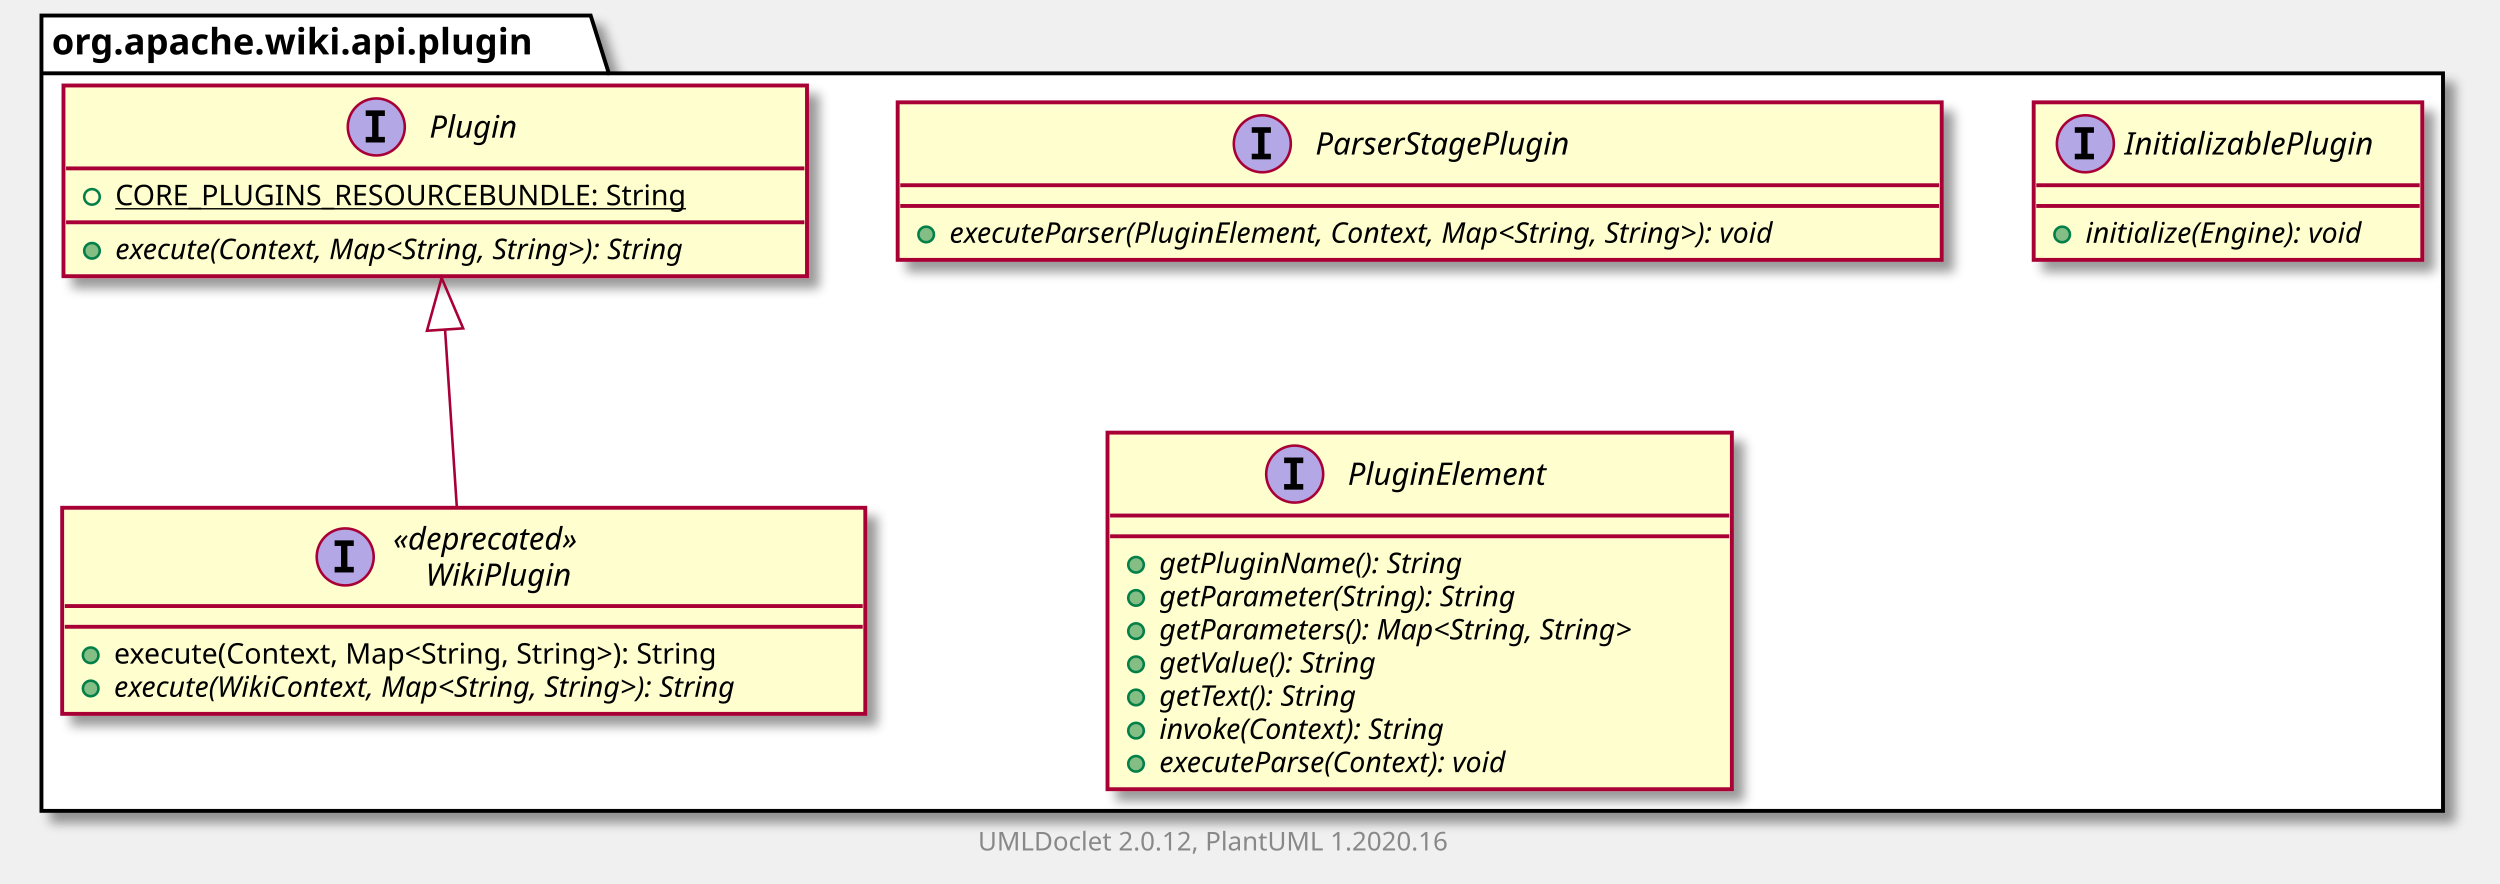
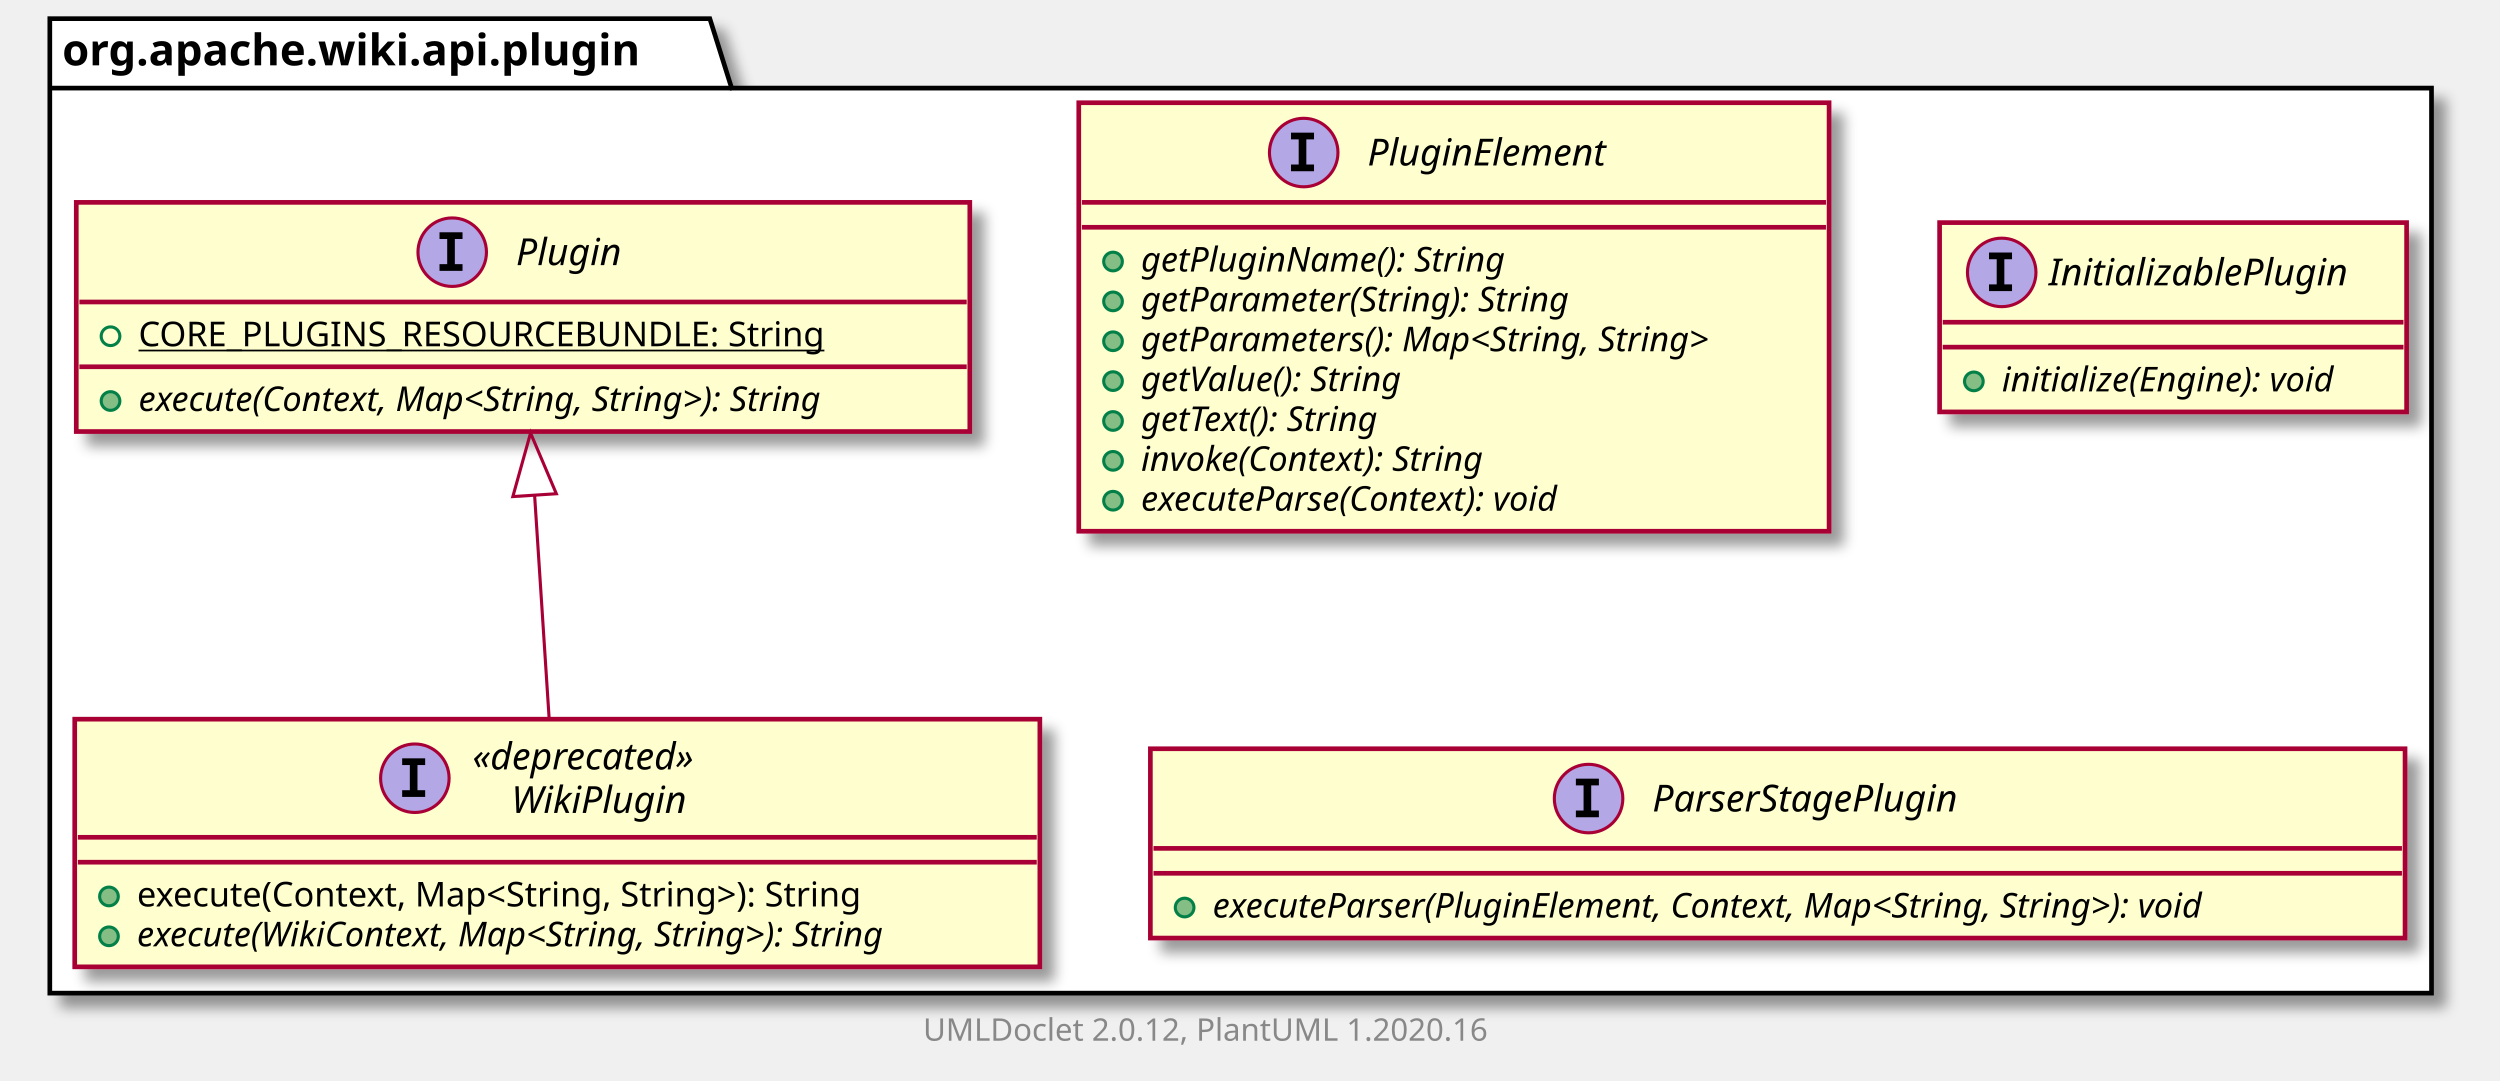
- <svg xmlns="http://www.w3.org/2000/svg" xmlns:xlink="http://www.w3.org/1999/xlink" contentScriptType="application/ecmascript" contentStyleType="text/css" height="341px" preserveAspectRatio="none" style="width:965px;height:341px;" version="1.1" viewBox="0 0 965 341" width="965px" zoomAndPan="magnify">
+ <svg xmlns="http://www.w3.org/2000/svg" xmlns:xlink="http://www.w3.org/1999/xlink" contentScriptType="application/ecmascript" contentStyleType="text/css" height="347px" preserveAspectRatio="none" style="width:803px;height:347px;" version="1.1" viewBox="0 0 803 347" width="803px" zoomAndPan="magnify">
  <defs>
-     <filter height="300%" id="fd2pa05tt11vl" width="300%" x="-1" y="-1">
+     <filter height="300%" id="fk813vnj2pa7b" width="300%" x="-1" y="-1">
      <feGaussianBlur result="blurOut" stdDeviation="2.0" />
      <feColorMatrix in="blurOut" result="blurOut2" type="matrix" values="0 0 0 0 0 0 0 0 0 0 0 0 0 0 0 0 0 0 .4 0" />
      <feOffset dx="4.0" dy="4.0" in="blurOut2" result="blurOut3" />
      <feBlend in="SourceGraphic" in2="blurOut3" mode="normal" />
    </filter>
  </defs>
  <g>
-     <polygon fill="#FFFFFF" filter="url(#fd2pa05tt11vl)" points="16,6,228,6,235,28.297,943,28.297,943,313,16,313,16,6" style="stroke: #000000; stroke-width: 1.5;" />
+     <polygon fill="#FFFFFF" filter="url(#fk813vnj2pa7b)" points="16,6,228,6,235,28.297,781,28.297,781,319,16,319,16,6" style="stroke: #000000; stroke-width: 1.5;" />
    <line style="stroke: #000000; stroke-width: 1.5;" x1="16" x2="235" y1="28.297" y2="28.297" />
    <text fill="#000000" font-family="sans-serif" font-size="14" font-weight="bold" lengthAdjust="spacingAndGlyphs" textLength="206" x="20" y="20.995">org.apache.wiki.api.plugin</text>
-     <a href="ParserStagePlugin.html" target="_top" title="ParserStagePlugin.html" xlink:actuate="onRequest" xlink:href="ParserStagePlugin.html" xlink:show="new" xlink:title="ParserStagePlugin.html" xlink:type="simple">
-       <rect codeLine="3" fill="#FEFECE" filter="url(#fd2pa05tt11vl)" height="60.805" id="org.apache.wiki.api.plugin.ParserStagePlugin" style="stroke: #A80036; stroke-width: 1.5;" width="403" x="346.5" y="39.5" />
-       <ellipse cx="487.25" cy="55.5" fill="#B4A7E5" rx="11" ry="11" style="stroke: #A80036; stroke-width: 1.0;" />
-       <path d="M483.172,51.266 L483.172,49.109 L490.562,49.109 L490.562,51.266 L488.094,51.266 L488.094,59.344 L490.562,59.344 L490.562,61.5 L483.172,61.5 L483.172,59.344 L485.641,59.344 L485.641,51.266 L483.172,51.266 Z " />
-       <text fill="#000000" font-family="sans-serif" font-size="12" font-style="italic" lengthAdjust="spacingAndGlyphs" textLength="113" x="507.75" y="59.654">ParserStagePlugin</text>
-       <line style="stroke: #A80036; stroke-width: 1.5;" x1="347.5" x2="748.5" y1="71.5" y2="71.5" />
-       <line style="stroke: #A80036; stroke-width: 1.5;" x1="347.5" x2="748.5" y1="79.5" y2="79.5" />
-       <ellipse cx="357.5" cy="90.5" fill="#84BE84" rx="3" ry="3" style="stroke: #038048; stroke-width: 1.0;" />
-       <text fill="#000000" font-family="sans-serif" font-size="11" font-style="italic" lengthAdjust="spacingAndGlyphs" textLength="377" x="366.5" y="93.71">executeParser(PluginElement, Context, Map&lt;String, String&gt;): void</text>
+     <a href="PluginElement.html" target="_top" title="PluginElement.html" xlink:actuate="onRequest" xlink:href="PluginElement.html" xlink:show="new" xlink:title="PluginElement.html" xlink:type="simple">
+       <rect codeLine="3" fill="#FEFECE" filter="url(#fk813vnj2pa7b)" height="137.633" id="org.apache.wiki.api.plugin.PluginElement" style="stroke: #A80036; stroke-width: 1.5;" width="241" x="346.5" y="33" />
+       <ellipse cx="418.75" cy="49" fill="#B4A7E5" rx="11" ry="11" style="stroke: #A80036; stroke-width: 1.0;" />
+       <path d="M414.672,44.766 L414.672,42.609 L422.062,42.609 L422.062,44.766 L419.594,44.766 L419.594,52.844 L422.062,52.844 L422.062,55 L414.672,55 L414.672,52.844 L417.141,52.844 L417.141,44.766 L414.672,44.766 Z " />
+       <text fill="#000000" font-family="sans-serif" font-size="12" font-style="italic" lengthAdjust="spacingAndGlyphs" textLength="88" x="439.25" y="53.154">PluginElement</text>
+       <line style="stroke: #A80036; stroke-width: 1.5;" x1="347.5" x2="586.5" y1="65" y2="65" />
+       <line style="stroke: #A80036; stroke-width: 1.5;" x1="347.5" x2="586.5" y1="73" y2="73" />
+       <ellipse cx="357.5" cy="84" fill="#84BE84" rx="3" ry="3" style="stroke: #038048; stroke-width: 1.0;" />
+       <text fill="#000000" font-family="sans-serif" font-size="11" font-style="italic" lengthAdjust="spacingAndGlyphs" textLength="134" x="366.5" y="87.21">getPluginName(): String</text>
+       <ellipse cx="357.5" cy="96.805" fill="#84BE84" rx="3" ry="3" style="stroke: #038048; stroke-width: 1.0;" />
+       <text fill="#000000" font-family="sans-serif" font-size="11" font-style="italic" lengthAdjust="spacingAndGlyphs" textLength="160" x="366.5" y="100.015">getParameter(String): String</text>
+       <ellipse cx="357.5" cy="109.609" fill="#84BE84" rx="3" ry="3" style="stroke: #038048; stroke-width: 1.0;" />
+       <text fill="#000000" font-family="sans-serif" font-size="11" font-style="italic" lengthAdjust="spacingAndGlyphs" textLength="215" x="366.5" y="112.82">getParameters(): Map&lt;String, String&gt;</text>
+       <ellipse cx="357.5" cy="122.414" fill="#84BE84" rx="3" ry="3" style="stroke: #038048; stroke-width: 1.0;" />
+       <text fill="#000000" font-family="sans-serif" font-size="11" font-style="italic" lengthAdjust="spacingAndGlyphs" textLength="99" x="366.5" y="125.624">getValue(): String</text>
+       <ellipse cx="357.5" cy="135.219" fill="#84BE84" rx="3" ry="3" style="stroke: #038048; stroke-width: 1.0;" />
+       <text fill="#000000" font-family="sans-serif" font-size="11" font-style="italic" lengthAdjust="spacingAndGlyphs" textLength="92" x="366.5" y="138.429">getText(): String</text>
+       <ellipse cx="357.5" cy="148.023" fill="#84BE84" rx="3" ry="3" style="stroke: #038048; stroke-width: 1.0;" />
+       <text fill="#000000" font-family="sans-serif" font-size="11" font-style="italic" lengthAdjust="spacingAndGlyphs" textLength="130" x="366.5" y="151.234">invoke(Context): String</text>
+       <ellipse cx="357.5" cy="160.828" fill="#84BE84" rx="3" ry="3" style="stroke: #038048; stroke-width: 1.0;" />
+       <text fill="#000000" font-family="sans-serif" font-size="11" font-style="italic" lengthAdjust="spacingAndGlyphs" textLength="161" x="366.5" y="164.039">executeParse(Context): void</text>
+     </a>
+     <a href="Plugin.html" target="_top" title="Plugin.html" xlink:actuate="onRequest" xlink:href="Plugin.html" xlink:show="new" xlink:title="Plugin.html" xlink:type="simple">
+       <rect codeLine="13" fill="#FEFECE" filter="url(#fk813vnj2pa7b)" height="73.609" id="org.apache.wiki.api.plugin.Plugin" style="stroke: #A80036; stroke-width: 1.5;" width="287" x="24.5" y="65" />
+       <ellipse cx="145.25" cy="81" fill="#B4A7E5" rx="11" ry="11" style="stroke: #A80036; stroke-width: 1.0;" />
+       <path d="M141.172,76.766 L141.172,74.609 L148.562,74.609 L148.562,76.766 L146.094,76.766 L146.094,84.844 L148.562,84.844 L148.562,87 L141.172,87 L141.172,84.844 L143.641,84.844 L143.641,76.766 L141.172,76.766 Z " />
+       <text fill="#000000" font-family="sans-serif" font-size="12" font-style="italic" lengthAdjust="spacingAndGlyphs" textLength="37" x="165.75" y="85.154">Plugin</text>
+       <line style="stroke: #A80036; stroke-width: 1.5;" x1="25.5" x2="310.5" y1="97" y2="97" />
+       <ellipse cx="35.5" cy="108" fill="none" rx="3" ry="3" style="stroke: #038048; stroke-width: 1.0;" />
+       <text fill="#000000" font-family="sans-serif" font-size="11" lengthAdjust="spacingAndGlyphs" text-decoration="underline" textLength="240" x="44.5" y="111.21">CORE_PLUGINS_RESOURCEBUNDLE: String</text>
+       <line style="stroke: #A80036; stroke-width: 1.5;" x1="25.5" x2="310.5" y1="117.805" y2="117.805" />
+       <ellipse cx="35.5" cy="128.805" fill="#84BE84" rx="3" ry="3" style="stroke: #038048; stroke-width: 1.0;" />
+       <text fill="#000000" font-family="sans-serif" font-size="11" font-style="italic" lengthAdjust="spacingAndGlyphs" textLength="261" x="44.5" y="132.015">execute(Context, Map&lt;String, String&gt;): String</text>
    </a>
    <a href="InitializablePlugin.html" target="_top" title="InitializablePlugin.html" xlink:actuate="onRequest" xlink:href="InitializablePlugin.html" xlink:show="new" xlink:title="InitializablePlugin.html" xlink:type="simple">
-       <rect codeLine="7" fill="#FEFECE" filter="url(#fd2pa05tt11vl)" height="60.805" id="org.apache.wiki.api.plugin.InitializablePlugin" style="stroke: #A80036; stroke-width: 1.5;" width="150" x="785" y="39.5" />
-       <ellipse cx="804.95" cy="55.5" fill="#B4A7E5" rx="11" ry="11" style="stroke: #A80036; stroke-width: 1.0;" />
-       <path d="M800.872,51.266 L800.872,49.109 L808.263,49.109 L808.263,51.266 L805.794,51.266 L805.794,59.344 L808.263,59.344 L808.263,61.5 L800.872,61.5 L800.872,59.344 L803.341,59.344 L803.341,51.266 L800.872,51.266 Z " />
-       <text fill="#000000" font-family="sans-serif" font-size="12" font-style="italic" lengthAdjust="spacingAndGlyphs" textLength="107" x="820.05" y="59.654">InitializablePlugin</text>
-       <line style="stroke: #A80036; stroke-width: 1.5;" x1="786" x2="934" y1="71.5" y2="71.5" />
-       <line style="stroke: #A80036; stroke-width: 1.5;" x1="786" x2="934" y1="79.5" y2="79.5" />
-       <ellipse cx="796" cy="90.5" fill="#84BE84" rx="3" ry="3" style="stroke: #038048; stroke-width: 1.0;" />
-       <text fill="#000000" font-family="sans-serif" font-size="11" font-style="italic" lengthAdjust="spacingAndGlyphs" textLength="124" x="805" y="93.71">initialize(Engine): void</text>
+       <rect codeLine="18" fill="#FEFECE" filter="url(#fk813vnj2pa7b)" height="60.805" id="org.apache.wiki.api.plugin.InitializablePlugin" style="stroke: #A80036; stroke-width: 1.5;" width="150" x="623" y="71.5" />
+       <ellipse cx="642.95" cy="87.5" fill="#B4A7E5" rx="11" ry="11" style="stroke: #A80036; stroke-width: 1.0;" />
+       <path d="M638.872,83.266 L638.872,81.109 L646.263,81.109 L646.263,83.266 L643.794,83.266 L643.794,91.344 L646.263,91.344 L646.263,93.5 L638.872,93.5 L638.872,91.344 L641.341,91.344 L641.341,83.266 L638.872,83.266 Z " />
+       <text fill="#000000" font-family="sans-serif" font-size="12" font-style="italic" lengthAdjust="spacingAndGlyphs" textLength="107" x="658.05" y="91.654">InitializablePlugin</text>
+       <line style="stroke: #A80036; stroke-width: 1.5;" x1="624" x2="772" y1="103.5" y2="103.5" />
+       <line style="stroke: #A80036; stroke-width: 1.5;" x1="624" x2="772" y1="111.5" y2="111.5" />
+       <ellipse cx="634" cy="122.5" fill="#84BE84" rx="3" ry="3" style="stroke: #038048; stroke-width: 1.0;" />
+       <text fill="#000000" font-family="sans-serif" font-size="11" font-style="italic" lengthAdjust="spacingAndGlyphs" textLength="124" x="643" y="125.71">initialize(Engine): void</text>
    </a>
-     <a href="PluginElement.html" target="_top" title="PluginElement.html" xlink:actuate="onRequest" xlink:href="PluginElement.html" xlink:show="new" xlink:title="PluginElement.html" xlink:type="simple">
-       <rect codeLine="11" fill="#FEFECE" filter="url(#fd2pa05tt11vl)" height="137.633" id="org.apache.wiki.api.plugin.PluginElement" style="stroke: #A80036; stroke-width: 1.5;" width="241" x="427.5" y="167" />
-       <ellipse cx="499.75" cy="183" fill="#B4A7E5" rx="11" ry="11" style="stroke: #A80036; stroke-width: 1.0;" />
-       <path d="M495.672,178.766 L495.672,176.609 L503.062,176.609 L503.062,178.766 L500.594,178.766 L500.594,186.844 L503.062,186.844 L503.062,189 L495.672,189 L495.672,186.844 L498.141,186.844 L498.141,178.766 L495.672,178.766 Z " />
-       <text fill="#000000" font-family="sans-serif" font-size="12" font-style="italic" lengthAdjust="spacingAndGlyphs" textLength="88" x="520.25" y="187.154">PluginElement</text>
-       <line style="stroke: #A80036; stroke-width: 1.5;" x1="428.5" x2="667.5" y1="199" y2="199" />
-       <line style="stroke: #A80036; stroke-width: 1.5;" x1="428.5" x2="667.5" y1="207" y2="207" />
-       <ellipse cx="438.5" cy="218" fill="#84BE84" rx="3" ry="3" style="stroke: #038048; stroke-width: 1.0;" />
-       <text fill="#000000" font-family="sans-serif" font-size="11" font-style="italic" lengthAdjust="spacingAndGlyphs" textLength="134" x="447.5" y="221.21">getPluginName(): String</text>
-       <ellipse cx="438.5" cy="230.805" fill="#84BE84" rx="3" ry="3" style="stroke: #038048; stroke-width: 1.0;" />
-       <text fill="#000000" font-family="sans-serif" font-size="11" font-style="italic" lengthAdjust="spacingAndGlyphs" textLength="160" x="447.5" y="234.015">getParameter(String): String</text>
-       <ellipse cx="438.5" cy="243.609" fill="#84BE84" rx="3" ry="3" style="stroke: #038048; stroke-width: 1.0;" />
-       <text fill="#000000" font-family="sans-serif" font-size="11" font-style="italic" lengthAdjust="spacingAndGlyphs" textLength="215" x="447.5" y="246.82">getParameters(): Map&lt;String, String&gt;</text>
-       <ellipse cx="438.5" cy="256.414" fill="#84BE84" rx="3" ry="3" style="stroke: #038048; stroke-width: 1.0;" />
-       <text fill="#000000" font-family="sans-serif" font-size="11" font-style="italic" lengthAdjust="spacingAndGlyphs" textLength="99" x="447.5" y="259.625">getValue(): String</text>
-       <ellipse cx="438.5" cy="269.219" fill="#84BE84" rx="3" ry="3" style="stroke: #038048; stroke-width: 1.0;" />
-       <text fill="#000000" font-family="sans-serif" font-size="11" font-style="italic" lengthAdjust="spacingAndGlyphs" textLength="92" x="447.5" y="272.429">getText(): String</text>
-       <ellipse cx="438.5" cy="282.023" fill="#84BE84" rx="3" ry="3" style="stroke: #038048; stroke-width: 1.0;" />
-       <text fill="#000000" font-family="sans-serif" font-size="11" font-style="italic" lengthAdjust="spacingAndGlyphs" textLength="130" x="447.5" y="285.234">invoke(Context): String</text>
-       <ellipse cx="438.5" cy="294.828" fill="#84BE84" rx="3" ry="3" style="stroke: #038048; stroke-width: 1.0;" />
-       <text fill="#000000" font-family="sans-serif" font-size="11" font-style="italic" lengthAdjust="spacingAndGlyphs" textLength="161" x="447.5" y="298.039">executeParse(Context): void</text>
-     </a>
-     <a href="Plugin.html" target="_top" title="Plugin.html" xlink:actuate="onRequest" xlink:href="Plugin.html" xlink:show="new" xlink:title="Plugin.html" xlink:type="simple">
-       <rect codeLine="21" fill="#FEFECE" filter="url(#fd2pa05tt11vl)" height="73.609" id="org.apache.wiki.api.plugin.Plugin" style="stroke: #A80036; stroke-width: 1.5;" width="287" x="24.5" y="33" />
-       <ellipse cx="145.25" cy="49" fill="#B4A7E5" rx="11" ry="11" style="stroke: #A80036; stroke-width: 1.0;" />
-       <path d="M141.172,44.766 L141.172,42.609 L148.562,42.609 L148.562,44.766 L146.094,44.766 L146.094,52.844 L148.562,52.844 L148.562,55 L141.172,55 L141.172,52.844 L143.641,52.844 L143.641,44.766 L141.172,44.766 Z " />
-       <text fill="#000000" font-family="sans-serif" font-size="12" font-style="italic" lengthAdjust="spacingAndGlyphs" textLength="37" x="165.75" y="53.154">Plugin</text>
-       <line style="stroke: #A80036; stroke-width: 1.5;" x1="25.5" x2="310.5" y1="65" y2="65" />
-       <ellipse cx="35.5" cy="76" fill="none" rx="3" ry="3" style="stroke: #038048; stroke-width: 1.0;" />
-       <text fill="#000000" font-family="sans-serif" font-size="11" lengthAdjust="spacingAndGlyphs" text-decoration="underline" textLength="240" x="44.5" y="79.21">CORE_PLUGINS_RESOURCEBUNDLE: String</text>
-       <line style="stroke: #A80036; stroke-width: 1.5;" x1="25.5" x2="310.5" y1="85.805" y2="85.805" />
-       <ellipse cx="35.5" cy="96.805" fill="#84BE84" rx="3" ry="3" style="stroke: #038048; stroke-width: 1.0;" />
-       <text fill="#000000" font-family="sans-serif" font-size="11" font-style="italic" lengthAdjust="spacingAndGlyphs" textLength="261" x="44.5" y="100.015">execute(Context, Map&lt;String, String&gt;): String</text>
+     <a href="ParserStagePlugin.html" target="_top" title="ParserStagePlugin.html" xlink:actuate="onRequest" xlink:href="ParserStagePlugin.html" xlink:show="new" xlink:title="ParserStagePlugin.html" xlink:type="simple">
+       <rect codeLine="22" fill="#FEFECE" filter="url(#fk813vnj2pa7b)" height="60.805" id="org.apache.wiki.api.plugin.ParserStagePlugin" style="stroke: #A80036; stroke-width: 1.5;" width="403" x="369.5" y="240.5" />
+       <ellipse cx="510.25" cy="256.5" fill="#B4A7E5" rx="11" ry="11" style="stroke: #A80036; stroke-width: 1.0;" />
+       <path d="M506.172,252.266 L506.172,250.109 L513.562,250.109 L513.562,252.266 L511.094,252.266 L511.094,260.344 L513.562,260.344 L513.562,262.5 L506.172,262.5 L506.172,260.344 L508.641,260.344 L508.641,252.266 L506.172,252.266 Z " />
+       <text fill="#000000" font-family="sans-serif" font-size="12" font-style="italic" lengthAdjust="spacingAndGlyphs" textLength="113" x="530.75" y="260.654">ParserStagePlugin</text>
+       <line style="stroke: #A80036; stroke-width: 1.5;" x1="370.5" x2="771.5" y1="272.5" y2="272.5" />
+       <line style="stroke: #A80036; stroke-width: 1.5;" x1="370.5" x2="771.5" y1="280.5" y2="280.5" />
+       <ellipse cx="380.5" cy="291.5" fill="#84BE84" rx="3" ry="3" style="stroke: #038048; stroke-width: 1.0;" />
+       <text fill="#000000" font-family="sans-serif" font-size="11" font-style="italic" lengthAdjust="spacingAndGlyphs" textLength="377" x="389.5" y="294.71">executeParser(PluginElement, Context, Map&lt;String, String&gt;): void</text>
    </a>
    <a href="WikiPlugin.html" target="_top" title="WikiPlugin.html" xlink:actuate="onRequest" xlink:href="WikiPlugin.html" xlink:show="new" xlink:title="WikiPlugin.html" xlink:type="simple">
-       <rect codeLine="26" fill="#FEFECE" filter="url(#fd2pa05tt11vl)" height="79.547" id="org.apache.wiki.api.plugin.WikiPlugin" style="stroke: #A80036; stroke-width: 1.5;" width="310" x="24" y="196" />
-       <ellipse cx="133.25" cy="214.969" fill="#B4A7E5" rx="11" ry="11" style="stroke: #A80036; stroke-width: 1.0;" />
-       <path d="M129.172,210.734 L129.172,208.578 L136.562,208.578 L136.562,210.734 L134.094,210.734 L134.094,218.812 L136.562,218.812 L136.562,220.969 L129.172,220.969 L129.172,218.812 L131.641,218.812 L131.641,210.734 L129.172,210.734 Z " />
-       <text fill="#000000" font-family="sans-serif" font-size="12" font-style="italic" lengthAdjust="spacingAndGlyphs" textLength="87" x="151.75" y="212.139">«deprecated»</text>
-       <text fill="#000000" font-family="sans-serif" font-size="12" font-style="italic" lengthAdjust="spacingAndGlyphs" textLength="62" x="164.25" y="226.107">WikiPlugin</text>
-       <line style="stroke: #A80036; stroke-width: 1.5;" x1="25" x2="333" y1="233.938" y2="233.938" />
-       <line style="stroke: #A80036; stroke-width: 1.5;" x1="25" x2="333" y1="241.938" y2="241.938" />
-       <ellipse cx="35" cy="252.938" fill="#84BE84" rx="3" ry="3" style="stroke: #038048; stroke-width: 1.0;" />
-       <text fill="#000000" font-family="sans-serif" font-size="11" lengthAdjust="spacingAndGlyphs" textLength="262" x="44" y="256.148">execute(Context, Map&lt;String, String&gt;): String</text>
-       <ellipse cx="35" cy="265.742" fill="#84BE84" rx="3" ry="3" style="stroke: #038048; stroke-width: 1.0;" />
-       <text fill="#000000" font-family="sans-serif" font-size="11" font-style="italic" lengthAdjust="spacingAndGlyphs" textLength="284" x="44" y="268.953">execute(WikiContext, Map&lt;String, String&gt;): String</text>
+       <rect codeLine="26" fill="#FEFECE" filter="url(#fk813vnj2pa7b)" height="79.547" id="org.apache.wiki.api.plugin.WikiPlugin" style="stroke: #A80036; stroke-width: 1.5;" width="310" x="24" y="231" />
+       <ellipse cx="133.25" cy="249.969" fill="#B4A7E5" rx="11" ry="11" style="stroke: #A80036; stroke-width: 1.0;" />
+       <path d="M129.172,245.734 L129.172,243.578 L136.562,243.578 L136.562,245.734 L134.094,245.734 L134.094,253.812 L136.562,253.812 L136.562,255.969 L129.172,255.969 L129.172,253.812 L131.641,253.812 L131.641,245.734 L129.172,245.734 Z " />
+       <text fill="#000000" font-family="sans-serif" font-size="12" font-style="italic" lengthAdjust="spacingAndGlyphs" textLength="87" x="151.75" y="247.139">«deprecated»</text>
+       <text fill="#000000" font-family="sans-serif" font-size="12" font-style="italic" lengthAdjust="spacingAndGlyphs" textLength="62" x="164.25" y="261.107">WikiPlugin</text>
+       <line style="stroke: #A80036; stroke-width: 1.5;" x1="25" x2="333" y1="268.938" y2="268.938" />
+       <line style="stroke: #A80036; stroke-width: 1.5;" x1="25" x2="333" y1="276.938" y2="276.938" />
+       <ellipse cx="35" cy="287.938" fill="#84BE84" rx="3" ry="3" style="stroke: #038048; stroke-width: 1.0;" />
+       <text fill="#000000" font-family="sans-serif" font-size="11" lengthAdjust="spacingAndGlyphs" textLength="262" x="44" y="291.148">execute(Context, Map&lt;String, String&gt;): String</text>
+       <ellipse cx="35" cy="300.742" fill="#84BE84" rx="3" ry="3" style="stroke: #038048; stroke-width: 1.0;" />
+       <text fill="#000000" font-family="sans-serif" font-size="11" font-style="italic" lengthAdjust="spacingAndGlyphs" textLength="284" x="44" y="303.953">execute(WikiContext, Map&lt;String, String&gt;): String</text>
    </a>
-     <path codeLine="31" d="M171.804,127.406 C173.302,150.008 174.986,175.417 176.347,195.971 " fill="none" id="org.apache.wiki.api.plugin.Plugin-backto-org.apache.wiki.api.plugin.WikiPlugin" style="stroke: #A80036; stroke-width: 1.0;" />
-     <polygon fill="none" points="164.806,127.673,170.469,107.254,178.776,126.747,164.806,127.673" style="stroke: #A80036; stroke-width: 1.0;" />
-     <text fill="#888888" font-family="sans-serif" font-size="10" lengthAdjust="spacingAndGlyphs" textLength="192" x="377.5" y="328.282">UMLDoclet 2.0.12, PlantUML 1.2020.16</text>
+     <path codeLine="31" d="M171.719,159.138 C173.25,182.655 174.987,209.343 176.38,230.751 " fill="none" id="org.apache.wiki.api.plugin.Plugin-backto-org.apache.wiki.api.plugin.WikiPlugin" style="stroke: #A80036; stroke-width: 1.0;" />
+     <polygon fill="none" points="164.728,159.5,170.414,139.088,178.698,158.591,164.728,159.5" style="stroke: #A80036; stroke-width: 1.0;" />
+     <text fill="#888888" font-family="sans-serif" font-size="10" lengthAdjust="spacingAndGlyphs" textLength="192" x="296.5" y="334.282">UMLDoclet 2.0.12, PlantUML 1.2020.16</text>
  </g>
</svg>
